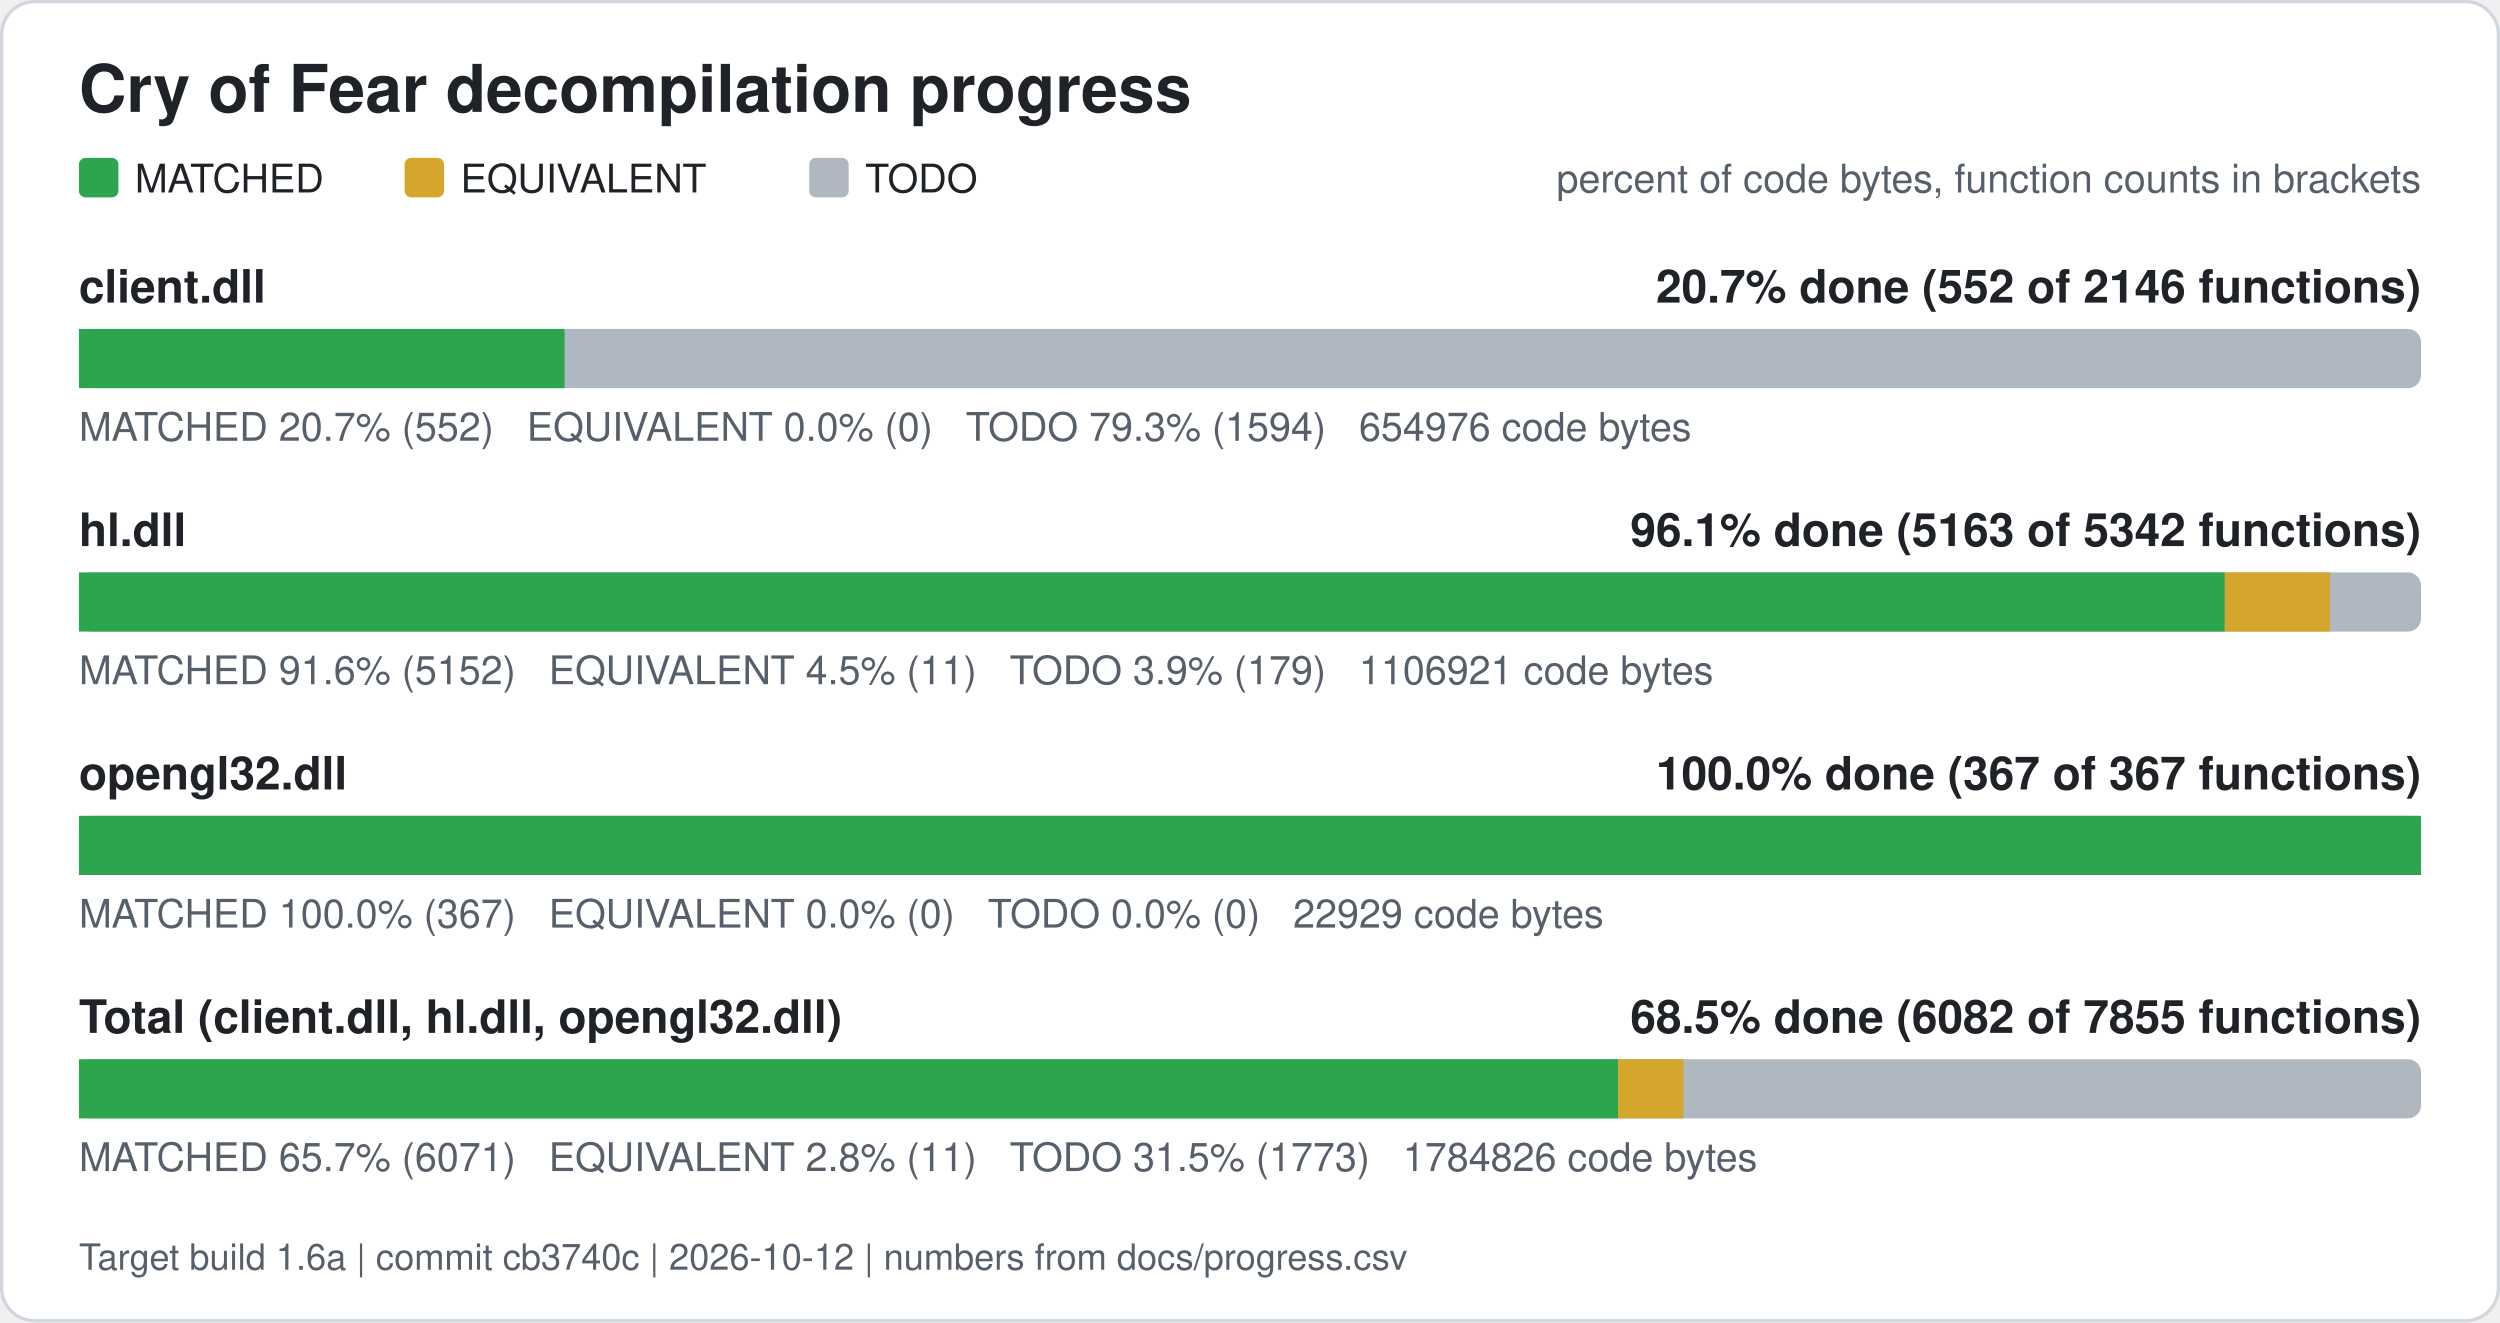
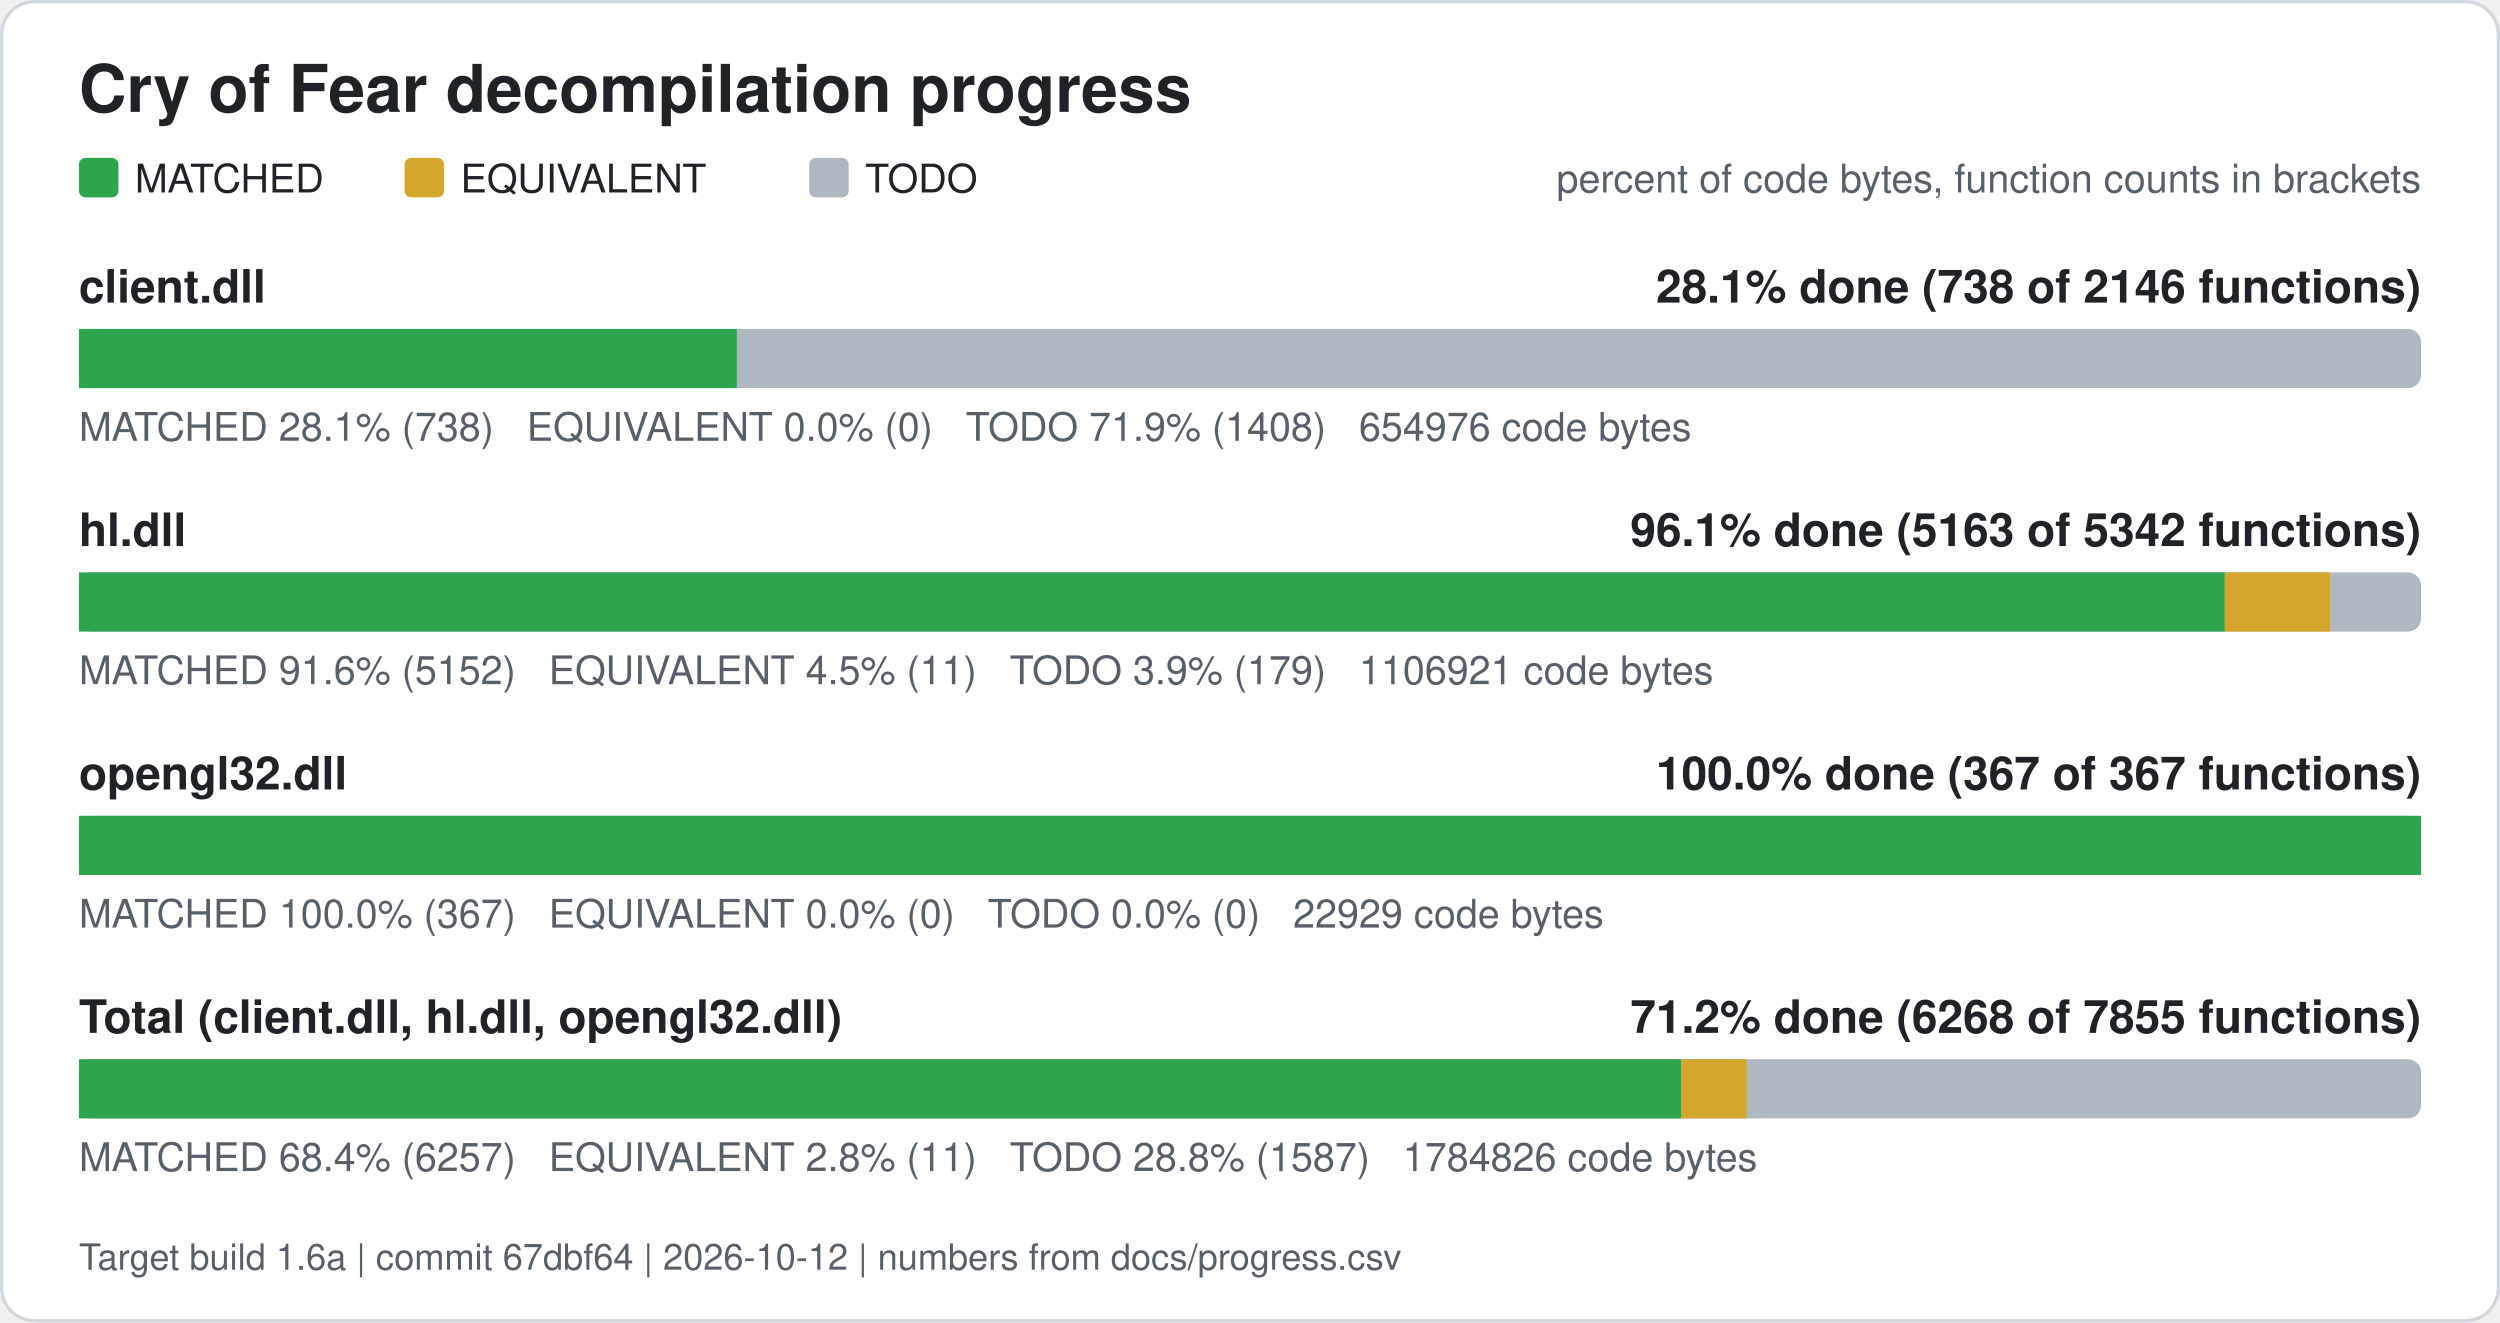
<svg xmlns="http://www.w3.org/2000/svg" width="760" height="402" viewBox="0 0 760 402" role="img" aria-label="Cry of Fear decompilation progress">
  <rect x="0.5" y="0.5" width="759" height="401" rx="10" fill="#ffffff" stroke="#d0d7de" />
  <text x="24" y="34" font-family="Segoe UI, Helvetica, Arial, sans-serif" font-size="20" font-weight="600" fill="#1f2328">Cry of Fear decompilation progress</text>
  <rect x="24" y="48" width="12" height="12" rx="2" fill="#2da44e" />
  <text x="41" y="58.5" font-family="Segoe UI, Helvetica, Arial, sans-serif" font-size="12" fill="#1f2328">MATCHED</text>
  <rect x="123" y="48" width="12" height="12" rx="2" fill="#d4a72c" />
  <text x="140" y="58.5" font-family="Segoe UI, Helvetica, Arial, sans-serif" font-size="12" fill="#1f2328">EQUIVALENT</text>
  <rect x="246" y="48" width="12" height="12" rx="2" fill="#afb8c1" />
  <text x="263" y="58.5" font-family="Segoe UI, Helvetica, Arial, sans-serif" font-size="12" fill="#1f2328">TODO</text>
  <text x="736" y="58.5" font-family="Segoe UI, Helvetica, Arial, sans-serif" font-size="12" fill="#57606a" text-anchor="end">percent of code bytes, function counts in brackets</text>
  <text x="24" y="92" font-family="Segoe UI, Helvetica, Arial, sans-serif" font-size="14" font-weight="600" fill="#1f2328">client.dll</text>
-   <text x="736" y="92" font-family="Segoe UI, Helvetica, Arial, sans-serif" font-size="14" font-weight="600" fill="#1f2328" text-anchor="end">20.7% done (552 of 2146 functions)</text>
+   <text x="736" y="92" font-family="Segoe UI, Helvetica, Arial, sans-serif" font-size="14" font-weight="600" fill="#1f2328" text-anchor="end">28.1% done (738 of 2146 functions)</text>
  <rect x="24" y="100" width="712" height="18" rx="4" fill="#afb8c1" />
-   <rect x="24.00" y="100" width="147.63" height="18" fill="#2da44e" />
-   <text x="24" y="134" font-family="Segoe UI, Helvetica, Arial, sans-serif" font-size="12" fill="#57606a" xml:space="preserve">MATCHED 20.7% (552)   EQUIVALENT 0.0% (0)   TODO 79.3% (1594)   654976 code bytes</text>
+   <rect x="24.00" y="100" width="199.98" height="18" fill="#2da44e" />
+   <text x="24" y="134" font-family="Segoe UI, Helvetica, Arial, sans-serif" font-size="12" fill="#57606a" xml:space="preserve">MATCHED 28.1% (738)   EQUIVALENT 0.0% (0)   TODO 71.9% (1408)   654976 code bytes</text>
  <text x="24" y="166" font-family="Segoe UI, Helvetica, Arial, sans-serif" font-size="14" font-weight="600" fill="#1f2328">hl.dll</text>
  <text x="736" y="166" font-family="Segoe UI, Helvetica, Arial, sans-serif" font-size="14" font-weight="600" fill="#1f2328" text-anchor="end">96.1% done (5163 of 5342 functions)</text>
  <rect x="24" y="174" width="712" height="18" rx="4" fill="#afb8c1" />
  <rect x="24.00" y="174" width="652.34" height="18" fill="#2da44e" />
  <rect x="676.34" y="174" width="32.01" height="18" fill="#d4a72c" />
  <text x="24" y="208" font-family="Segoe UI, Helvetica, Arial, sans-serif" font-size="12" fill="#57606a" xml:space="preserve">MATCHED 91.6% (5152)   EQUIVALENT 4.5% (11)   TODO 3.9% (179)   1106921 code bytes</text>
  <text x="24" y="240" font-family="Segoe UI, Helvetica, Arial, sans-serif" font-size="14" font-weight="600" fill="#1f2328">opengl32.dll</text>
  <text x="736" y="240" font-family="Segoe UI, Helvetica, Arial, sans-serif" font-size="14" font-weight="600" fill="#1f2328" text-anchor="end">100.0% done (367 of 367 functions)</text>
  <rect x="24" y="248" width="712" height="18" rx="4" fill="#afb8c1" />
  <rect x="24.00" y="248" width="712.00" height="18" fill="#2da44e" />
  <text x="24" y="282" font-family="Segoe UI, Helvetica, Arial, sans-serif" font-size="12" fill="#57606a" xml:space="preserve">MATCHED 100.0% (367)   EQUIVALENT 0.0% (0)   TODO 0.0% (0)   22929 code bytes</text>
  <text x="24" y="314" font-family="Segoe UI, Helvetica, Arial, sans-serif" font-size="14" font-weight="600" fill="#1f2328">Total (client.dll, hl.dll, opengl32.dll)</text>
-   <text x="736" y="314" font-family="Segoe UI, Helvetica, Arial, sans-serif" font-size="14" font-weight="600" fill="#1f2328" text-anchor="end">68.5% done (6082 of 7855 functions)</text>
+   <text x="736" y="314" font-family="Segoe UI, Helvetica, Arial, sans-serif" font-size="14" font-weight="600" fill="#1f2328" text-anchor="end">71.2% done (6268 of 7855 functions)</text>
  <rect x="24" y="322" width="712" height="18" rx="4" fill="#afb8c1" />
-   <rect x="24.00" y="322" width="467.89" height="18" fill="#2da44e" />
-   <rect x="491.89" y="322" width="19.85" height="18" fill="#d4a72c" />
-   <text x="24" y="356" font-family="Segoe UI, Helvetica, Arial, sans-serif" font-size="12" fill="#57606a" xml:space="preserve">MATCHED 65.7% (6071)   EQUIVALENT 2.8% (11)   TODO 31.5% (1773)   1784826 code bytes</text>
-   <text x="24" y="386" font-family="Segoe UI, Helvetica, Arial, sans-serif" font-size="11" fill="#57606a">Target build 1.6a | commit cb3740c | 2026-10-12 | numbers from docs/progress.csv</text>
+   <rect x="24.00" y="322" width="487.11" height="18" fill="#2da44e" />
+   <rect x="511.11" y="322" width="19.85" height="18" fill="#d4a72c" />
+   <text x="24" y="356" font-family="Segoe UI, Helvetica, Arial, sans-serif" font-size="12" fill="#57606a" xml:space="preserve">MATCHED 68.4% (6257)   EQUIVALENT 2.8% (11)   TODO 28.8% (1587)   1784826 code bytes</text>
+   <text x="24" y="386" font-family="Segoe UI, Helvetica, Arial, sans-serif" font-size="11" fill="#57606a">Target build 1.6a | commit 67dbf64 | 2026-10-12 | numbers from docs/progress.csv</text>
</svg>
